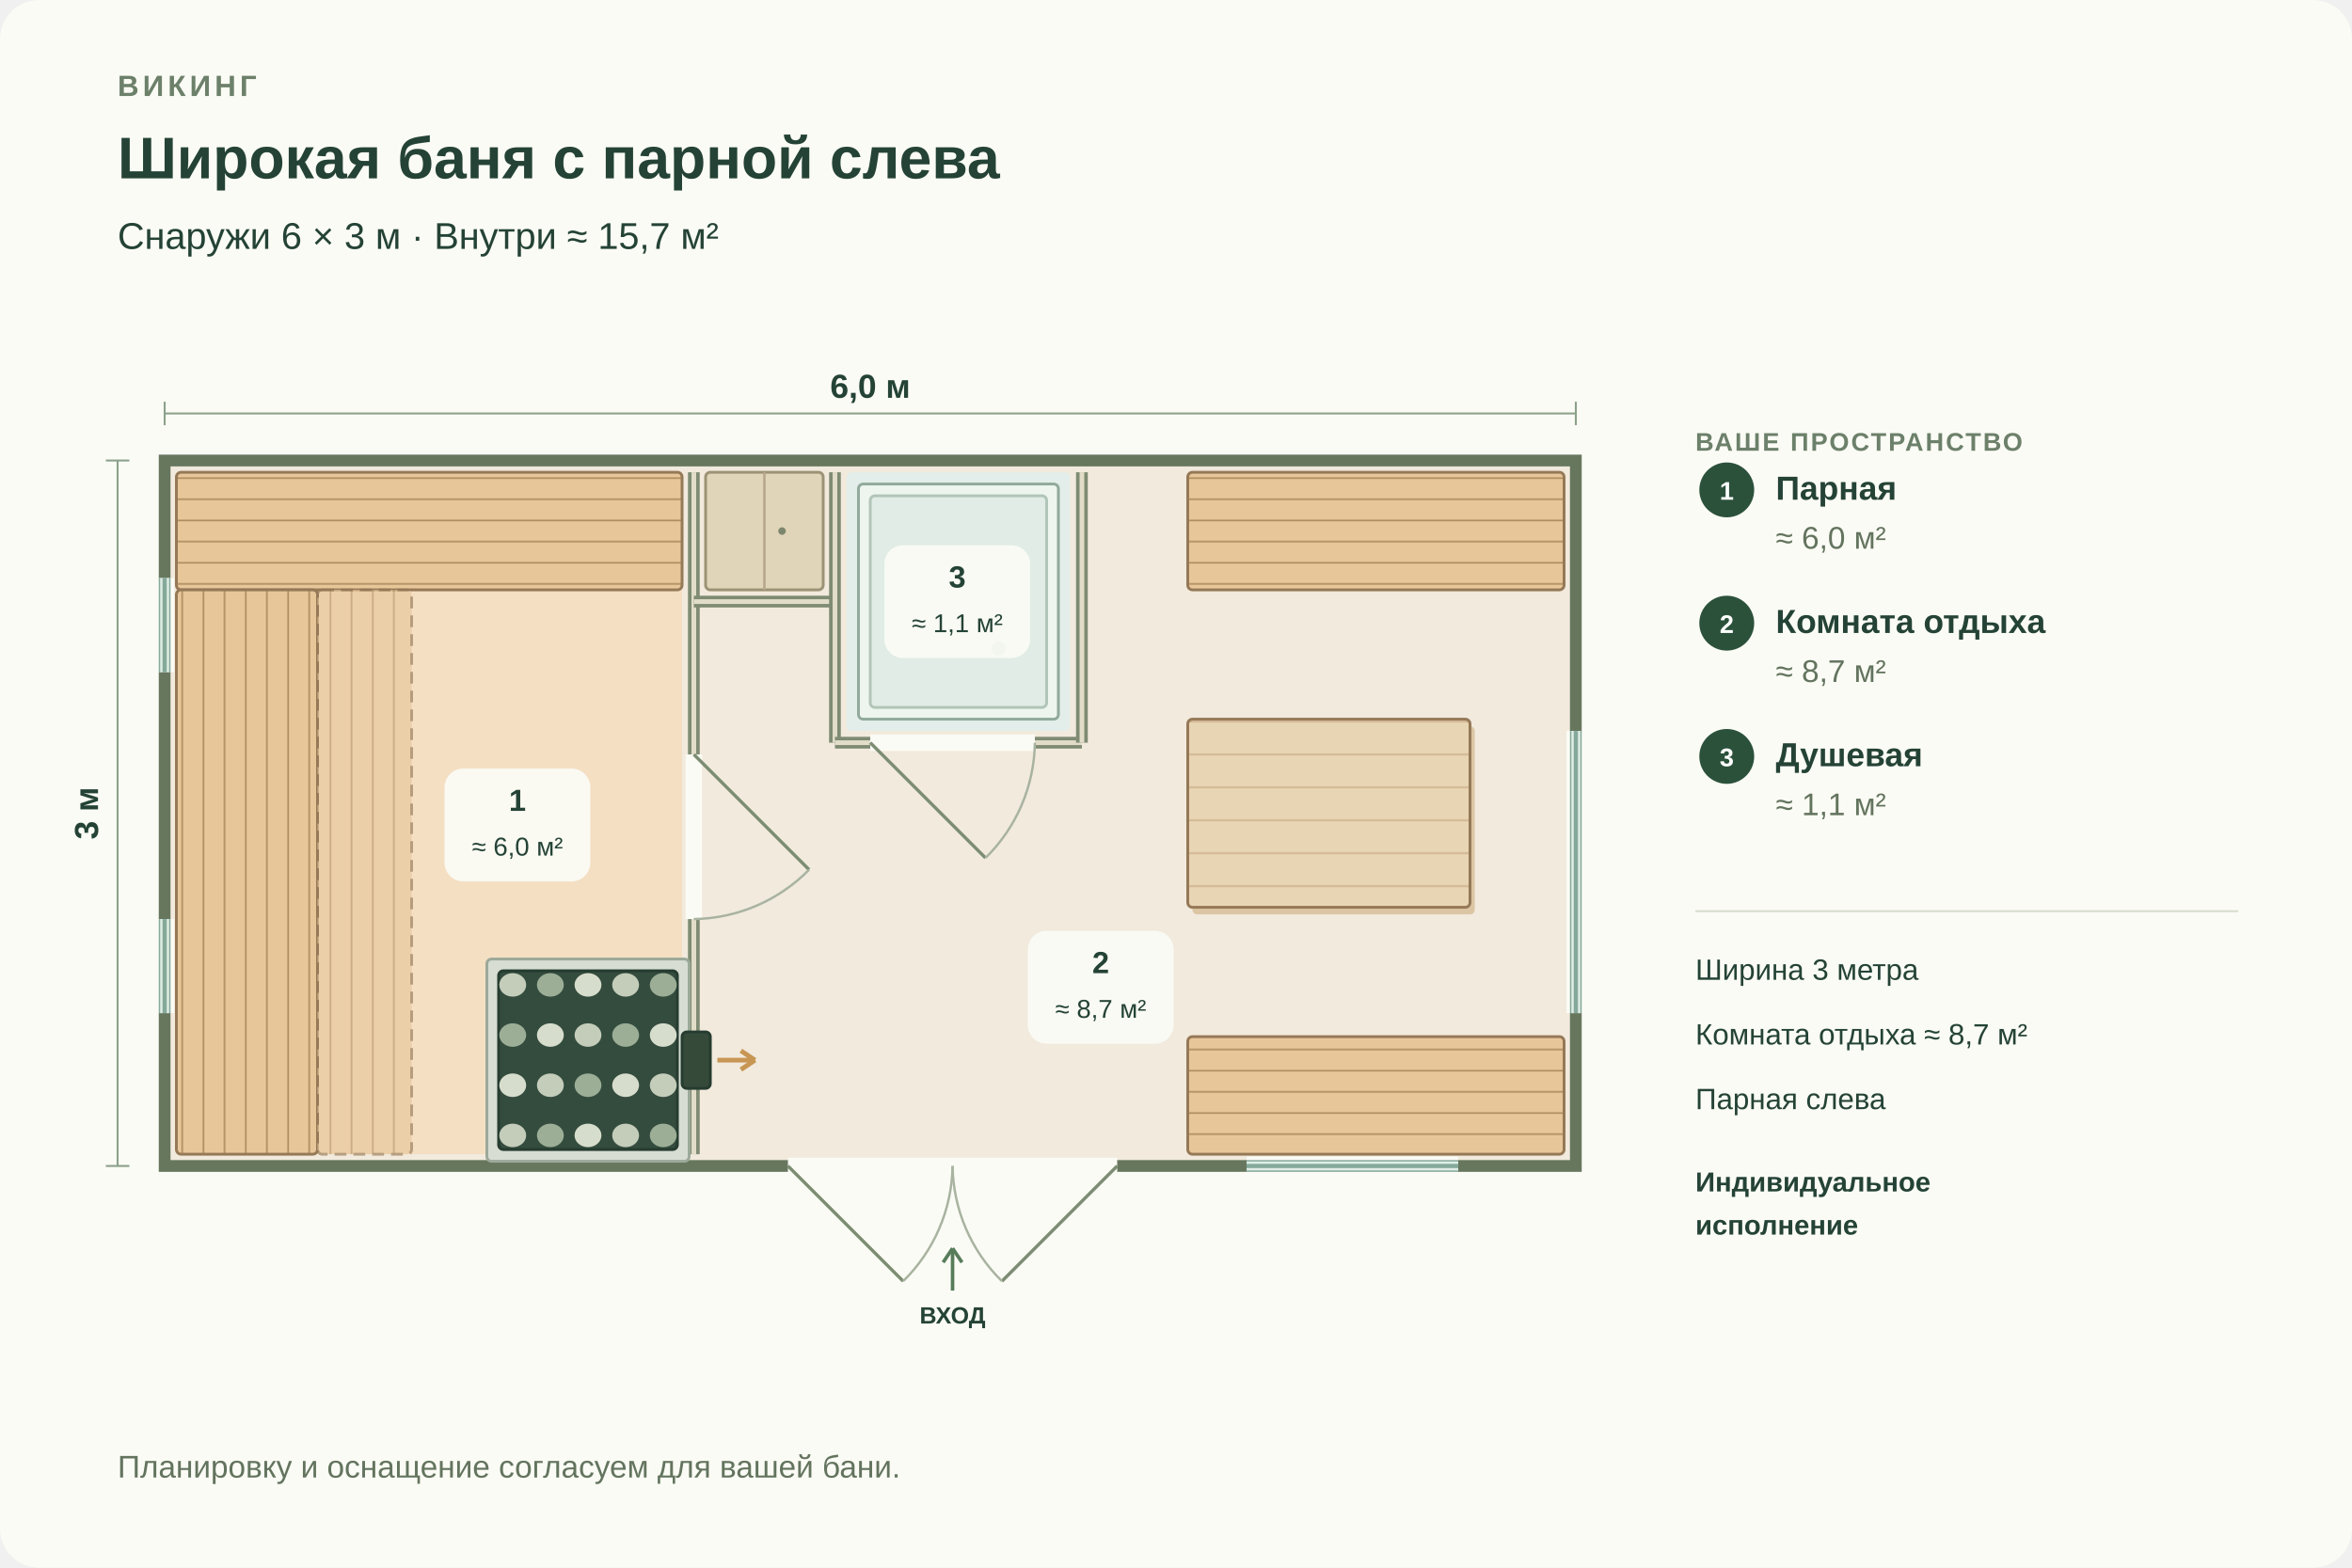
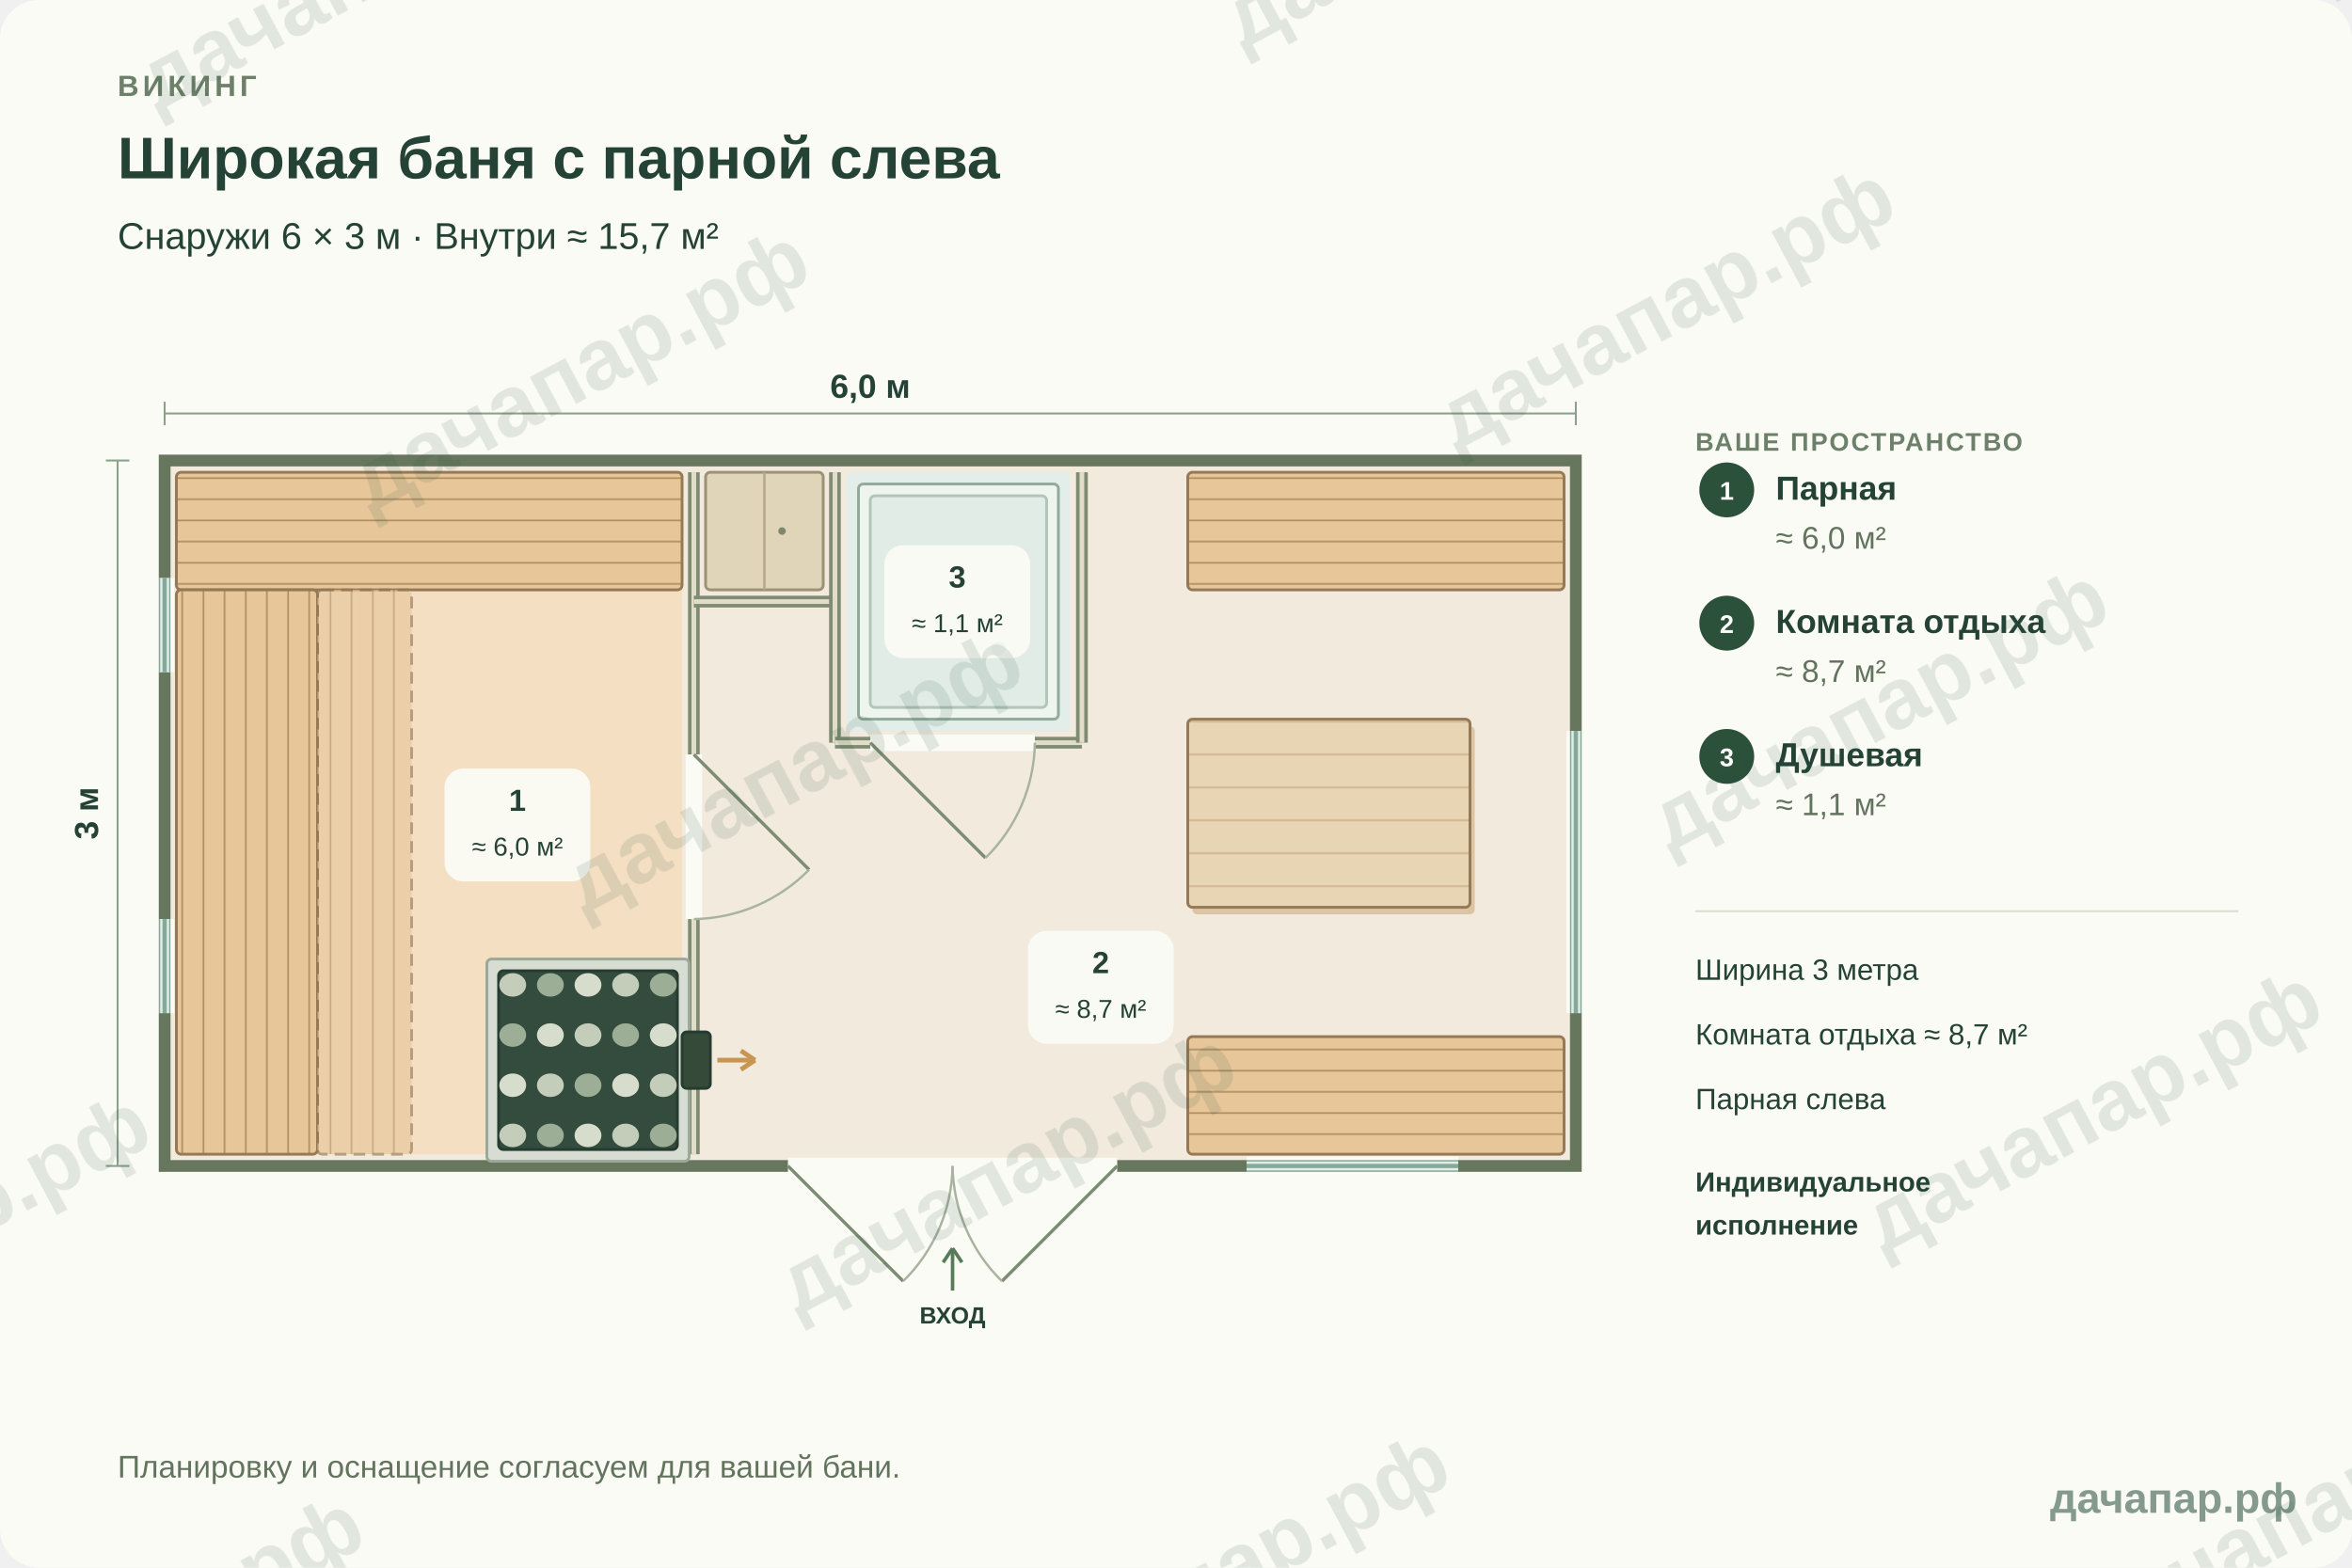
<svg xmlns="http://www.w3.org/2000/svg" width="1200" height="800" viewBox="0 0 1200 800" role="img" aria-labelledby="title desc">
  <rect width="1200" height="800" rx="20" fill="#fbfbf5" />
  <defs>
    <pattern id="slats-h" width="8" height="9" patternUnits="userSpaceOnUse">
      <rect width="8" height="9" fill="#e7c69a" />
      <path d="M0 7.5H8" stroke="#b08e62" stroke-width=".7" />
    </pattern>
    <pattern id="slats-v" width="9" height="8" patternUnits="userSpaceOnUse">
      <rect width="9" height="8" fill="#e7c69a" />
      <path d="M7.5 0V8" stroke="#b08e62" stroke-width=".7" />
    </pattern>
    <pattern id="table" width="12" height="14" patternUnits="userSpaceOnUse">
      <rect width="12" height="14" fill="#e8d5b3" />
      <path d="M0 13H12" stroke="#ceb38f" stroke-width=".7" />
    </pattern>
  </defs>
  <style>text{font-family:Arial,sans-serif}</style>
  <text x="60" y="49" font-size="15" font-weight="700" text-anchor="start" fill="#6c806a" letter-spacing="2">ВИКИНГ</text>
  <text x="60" y="91" font-size="30" font-weight="700" text-anchor="start" fill="#244336">Широкая баня с парной слева</text>
  <text x="60" y="127" font-size="19" font-weight="500" text-anchor="start" fill="#244336">Снаружи 6 × 3 м  ·  Внутри ≈ 15,7 м²</text>
  <g transform="translate(84,235.0) scale(1.2)">
    <rect x="0" y="0" width="600" height="300" rx="2" fill="#f1eadd" stroke="#67775e" stroke-width="1.2" />
    <rect x="5" y="5" width="215" height="290" rx="2" fill="#f4dfc3" stroke="none" stroke-width="1.2" />
    <rect x="230" y="5" width="365" height="290" rx="2" fill="#f1eadd" stroke="none" stroke-width="1.2" />
    <rect x="290" y="5" width="95" height="110" rx="2" fill="#e3eeea" stroke="none" stroke-width="1.2" />
    <rect x="0" y="0" width="600" height="300" fill="none" stroke="#67775e" stroke-width="5" />
    <path d="M225 5L225 295" fill="none" stroke="#7f8b73" stroke-width="5" />
    <path d="M225 5L225 295" fill="none" stroke="#e2ddc8" stroke-width="2" />
    <path d="M225 60L285 60" fill="none" stroke="#7f8b73" stroke-width="5" />
    <path d="M225 60L285 60" fill="none" stroke="#e2ddc8" stroke-width="2" />
    <path d="M285 5L285 120" fill="none" stroke="#7f8b73" stroke-width="5" />
    <path d="M285 5L285 120" fill="none" stroke="#e2ddc8" stroke-width="2" />
    <path d="M285 120L390 120" fill="none" stroke="#7f8b73" stroke-width="5" />
    <path d="M285 120L390 120" fill="none" stroke="#e2ddc8" stroke-width="2" />
    <path d="M390 5L390 120" fill="none" stroke="#7f8b73" stroke-width="5" />
    <path d="M390 5L390 120" fill="none" stroke="#e2ddc8" stroke-width="2" />
    <g data-equipment="polok">
      <rect x="5" y="5" width="215" height="50" rx="2" fill="url(#slats-h)" stroke="#967957" stroke-width="1.2" />
    </g>
    <g data-equipment="polok">
      <rect x="5" y="55" width="60" height="240" rx="2" fill="url(#slats-v)" stroke="#967957" stroke-width="1.2" />
    </g>
    <g data-equipment="lower">
      <rect x="65" y="55" width="40" height="240" rx="2" fill="url(#slats-v)" stroke="#967957" stroke-width="1.2" stroke-dasharray="5 3" opacity=".65" />
    </g>
    <g data-equipment="stove">
      <rect x="137" y="212" width="86" height="86" rx="2" fill="#d7ddd2" stroke="#9ca99a" stroke-width="1.2" />
      <rect x="142" y="217" width="76" height="76" rx="2" fill="#344c3e" stroke="#263c30" stroke-width="1.2" />
      <ellipse cx="148.0" cy="223.0" rx="5.714" ry="5.0" fill="#c4ccba" />
      <ellipse cx="148.0" cy="244.333" rx="5.714" ry="5.0" fill="#9cae96" />
      <ellipse cx="148.0" cy="265.667" rx="5.714" ry="5.0" fill="#d7ddcc" />
      <ellipse cx="148.0" cy="287.0" rx="5.714" ry="5.0" fill="#c4ccba" />
      <ellipse cx="164.0" cy="223.0" rx="5.714" ry="5.0" fill="#9cae96" />
      <ellipse cx="164.0" cy="244.333" rx="5.714" ry="5.0" fill="#d7ddcc" />
      <ellipse cx="164.0" cy="265.667" rx="5.714" ry="5.0" fill="#c4ccba" />
      <ellipse cx="164.0" cy="287.0" rx="5.714" ry="5.0" fill="#9cae96" />
      <ellipse cx="180.0" cy="223.0" rx="5.714" ry="5.0" fill="#d7ddcc" />
      <ellipse cx="180.0" cy="244.333" rx="5.714" ry="5.0" fill="#c4ccba" />
      <ellipse cx="180.0" cy="265.667" rx="5.714" ry="5.0" fill="#9cae96" />
      <ellipse cx="180.0" cy="287.0" rx="5.714" ry="5.0" fill="#d7ddcc" />
      <ellipse cx="196.0" cy="223.0" rx="5.714" ry="5.0" fill="#c4ccba" />
      <ellipse cx="196.0" cy="244.333" rx="5.714" ry="5.0" fill="#9cae96" />
      <ellipse cx="196.0" cy="265.667" rx="5.714" ry="5.0" fill="#d7ddcc" />
      <ellipse cx="196.0" cy="287.0" rx="5.714" ry="5.0" fill="#c4ccba" />
      <ellipse cx="212.0" cy="223.0" rx="5.714" ry="5.0" fill="#9cae96" />
      <ellipse cx="212.0" cy="244.333" rx="5.714" ry="5.0" fill="#d7ddcc" />
      <ellipse cx="212.0" cy="265.667" rx="5.714" ry="5.0" fill="#c4ccba" />
      <ellipse cx="212.0" cy="287.0" rx="5.714" ry="5.0" fill="#9cae96" />
      <rect x="220" y="243.0" width="12" height="24" rx="2" fill="#354a39" stroke="#263c30" stroke-width="1.2" />
      <path d="M235 255.0L251 255.0" fill="none" stroke="#c89653" stroke-width="2" />
      <path d="M251 255.0L245 251.0" fill="none" stroke="#c89653" stroke-width="2" />
      <path d="M251 255.0L245 259.0" fill="none" stroke="#c89653" stroke-width="2" />
    </g>
    <g data-equipment="cabinet">
      <rect x="230" y="5" width="50" height="50" rx="2" fill="#e0d4b9" stroke="#9c9275" stroke-width="1.2" />
      <path d="M255.0 5L255.0 55" fill="none" stroke="#b6a68b" stroke-width="1" />
      <circle cx="262.5" cy="30.0" r="1.6" fill="#7d876d" />
    </g>
    <g data-equipment="bench">
      <rect x="435" y="5" width="160" height="50" rx="2" fill="url(#slats-h)" stroke="#967957" stroke-width="1.2" />
    </g>
    <g data-equipment="bench">
      <rect x="435" y="245" width="160" height="50" rx="2" fill="url(#slats-h)" stroke="#967957" stroke-width="1.2" />
    </g>
    <g data-equipment="table">
      <rect x="437" y="113" width="120" height="80" rx="2" fill="#dbc5a3" stroke="none" stroke-width="1.2" />
      <rect x="435" y="110" width="120" height="80" rx="2" fill="url(#table)" stroke="#967957" stroke-width="1.2" />
    </g>
    <g data-equipment="shower">
      <rect x="295" y="10" width="85" height="100" rx="2" fill="#eef5ef" stroke="#91aa9b" stroke-width="1.2" />
      <rect x="300" y="15" width="75" height="90" rx="2" fill="#e0ece5" stroke="#b1c5b8" stroke-width="1.2" />
      <circle cx="354.5" cy="80.0" r="3" fill="#729887" />
    </g>
    <path d="M0 50L0 90" fill="none" stroke="#fbfbf5" stroke-width="8" />
    <path d="M0 50L0 90" fill="none" stroke="#84a99a" stroke-width="5" />
    <path d="M-1.4 50L-1.4 90" fill="none" stroke="#dfede5" stroke-width="1" />
    <path d="M1.4 50L1.4 90" fill="none" stroke="#dfede5" stroke-width="1" />
    <path d="M0 195L0 235" fill="none" stroke="#fbfbf5" stroke-width="8" />
    <path d="M0 195L0 235" fill="none" stroke="#84a99a" stroke-width="5" />
    <path d="M-1.4 195L-1.4 235" fill="none" stroke="#dfede5" stroke-width="1" />
    <path d="M1.4 195L1.4 235" fill="none" stroke="#dfede5" stroke-width="1" />
    <path d="M600 115L600 235" fill="none" stroke="#fbfbf5" stroke-width="8" />
    <path d="M600 115L600 235" fill="none" stroke="#84a99a" stroke-width="5" />
    <path d="M598.6 115L598.6 235" fill="none" stroke="#dfede5" stroke-width="1" />
    <path d="M601.4 115L601.4 235" fill="none" stroke="#dfede5" stroke-width="1" />
    <path d="M460 300L550 300" fill="none" stroke="#fbfbf5" stroke-width="8" />
    <path d="M460 300L550 300" fill="none" stroke="#84a99a" stroke-width="5" />
    <path d="M460 298.6L550 298.6" fill="none" stroke="#dfede5" stroke-width="1" />
    <path d="M460 301.4L550 301.4" fill="none" stroke="#dfede5" stroke-width="1" />
    <path d="M225 125L225 195" fill="none" stroke="#fbfbf5" stroke-width="7" />
    <path d="M225 125L274.0 174.0" fill="none" stroke="#7c8d73" stroke-width="1.4" />
    <path d="M225 195 A70 70 0 0 0 274.0 174.0" fill="none" stroke="#a8b3a0" stroke-width="1" />
    <path d="M300 120L370 120" fill="none" stroke="#fbfbf5" stroke-width="7" />
    <path d="M300 120L349.0 169.0" fill="none" stroke="#7c8d73" stroke-width="1.4" />
    <path d="M370 120 A70 70 0 0 1 349.0 169.0" fill="none" stroke="#a8b3a0" stroke-width="1" />
    <path d="M265 300L405 300" fill="none" stroke="#fbfbf5" stroke-width="7" />
    <path d="M265 300L314.0 349.0" fill="none" stroke="#7c8d73" stroke-width="1.4" />
    <path d="M335.0 300 A70.0 70.0 0 0 1 314.0 349.0" fill="none" stroke="#a8b3a0" stroke-width="1" />
    <path d="M405 300L356.0 349.0" fill="none" stroke="#7c8d73" stroke-width="1.4" />
    <path d="M335.0 300 A70.0 70.0 0 0 0 356.0 349.0" fill="none" stroke="#a8b3a0" stroke-width="1" />
    <rect x="119" y="131" width="62" height="48" rx="8" fill="#fbfbf5" fill-opacity=".94" />
    <text x="150" y="149" font-size="13" font-weight="700" text-anchor="middle" fill="#244336">1</text>
    <text x="150" y="168" font-size="11" font-weight="500" text-anchor="middle" fill="#244336">≈ 6,0 м²</text>
    <rect x="367" y="200" width="62" height="48" rx="8" fill="#fbfbf5" fill-opacity=".94" />
    <text x="398" y="218" font-size="13" font-weight="700" text-anchor="middle" fill="#244336">2</text>
    <text x="398" y="237" font-size="11" font-weight="500" text-anchor="middle" fill="#244336">≈ 8,7 м²</text>
    <rect x="306" y="36" width="62" height="48" rx="8" fill="#fbfbf5" fill-opacity=".94" />
    <text x="337" y="54" font-size="13" font-weight="700" text-anchor="middle" fill="#244336">3</text>
    <text x="337" y="73" font-size="11" font-weight="500" text-anchor="middle" fill="#244336">≈ 1,1 м²</text>
    <path d="M0 -20.0L600 -20.0" fill="none" stroke="#8ba18a" stroke-width="0.833" />
    <path d="M0 -25.0L0 -15.0" fill="none" stroke="#8ba18a" stroke-width="0.833" />
    <path d="M600 -25.0L600 -15.0" fill="none" stroke="#8ba18a" stroke-width="0.833" />
    <text x="300.0" y="-26.667" font-size="14.167" font-weight="600" text-anchor="middle" fill="#244336">6,0 м</text>
    <path d="M-20.0 0L-20.0 300" fill="none" stroke="#8ba18a" stroke-width="0.833" />
    <path d="M-25.0 0L-15.0 0" fill="none" stroke="#8ba18a" stroke-width="0.833" />
    <path d="M-25.0 300L-15.0 300" fill="none" stroke="#8ba18a" stroke-width="0.833" />
    <text x="-28.333" y="150.0" font-size="14.167" font-weight="600" text-anchor="middle" fill="#244336" transform="rotate(-90 -28.33333 150.0)">3 м</text>
    <path d="M335.0 353L335.0 335" fill="none" stroke="#577c5a" stroke-width="1.5" />
    <path d="M335.0 335L331.0 341" fill="none" stroke="#577c5a" stroke-width="1.5" />
    <path d="M335.0 335L339.0 341" fill="none" stroke="#577c5a" stroke-width="1.5" />
    <text x="335.0" y="367" font-size="10.0" font-weight="700" text-anchor="middle" fill="#244336">ВХОД</text>
  </g>
  <text x="865" y="230" font-size="13" font-weight="700" text-anchor="start" fill="#6c806a" letter-spacing="1">ВАШЕ ПРОСТРАНСТВО</text>
  <circle cx="881" cy="250" r="14" fill="#2b513b" />
  <text x="881" y="255" font-size="13" font-weight="700" text-anchor="middle" fill="#fff">1</text>
  <text x="906" y="255" font-size="17" font-weight="600" text-anchor="start" fill="#244336">Парная</text>
  <text x="906" y="280" font-size="16" font-weight="400" text-anchor="start" fill="#63745e">≈ 6,0 м²</text>
  <circle cx="881" cy="318" r="14" fill="#2b513b" />
  <text x="881" y="323" font-size="13" font-weight="700" text-anchor="middle" fill="#fff">2</text>
  <text x="906" y="323" font-size="17" font-weight="600" text-anchor="start" fill="#244336">Комната отдыха</text>
  <text x="906" y="348" font-size="16" font-weight="400" text-anchor="start" fill="#63745e">≈ 8,7 м²</text>
  <circle cx="881" cy="386" r="14" fill="#2b513b" />
  <text x="881" y="391" font-size="13" font-weight="700" text-anchor="middle" fill="#fff">3</text>
  <text x="906" y="391" font-size="17" font-weight="600" text-anchor="start" fill="#244336">Душевая</text>
  <text x="906" y="416" font-size="16" font-weight="400" text-anchor="start" fill="#63745e">≈ 1,1 м²</text>
  <path d="M865 465L1142 465" fill="none" stroke="#d8dece" stroke-width="1" />
  <text x="865" y="500" font-size="15" font-weight="400" text-anchor="start" fill="#244336">Ширина 3 метра</text>
  <text x="865" y="533" font-size="15" font-weight="400" text-anchor="start" fill="#244336">Комната отдыха ≈ 8,7 м²</text>
  <text x="865" y="566" font-size="15" font-weight="400" text-anchor="start" fill="#244336">Парная слева</text>
  <text x="865" y="608" font-size="14" font-weight="700" text-anchor="start" fill="#244336">Индивидуальное</text>
  <text x="865" y="630" font-size="14" font-weight="700" text-anchor="start" fill="#244336">исполнение</text>
  <text x="60" y="754" font-size="16" font-weight="400" text-anchor="start" fill="#63745e">Планировку и оснащение согласуем для вашей бани.</text>
+   <g data-dachapar-watermark="dachapar-20261106-v2" pointer-events="none" font-family="Arial,DejaVu Sans,sans-serif" font-weight="700">
+     <defs>
+       <pattern id="dp-brand-watermark-20261106" width="504" height="232" patternUnits="userSpaceOnUse" patternTransform="rotate(-28)">
+         <text x="44" y="88" font-size="44" fill="#234b3b" fill-opacity="0.12">дачапар.рф</text>
+       </pattern>
+     </defs>
+     <rect x="0" y="0" width="1200" height="800" fill="url(#dp-brand-watermark-20261106)" />
+     <text x="1172" y="772" text-anchor="end" fill="#234b3b" fill-opacity=".55" font-size="21.6">дачапар.рф</text>
+   </g>
</svg>
